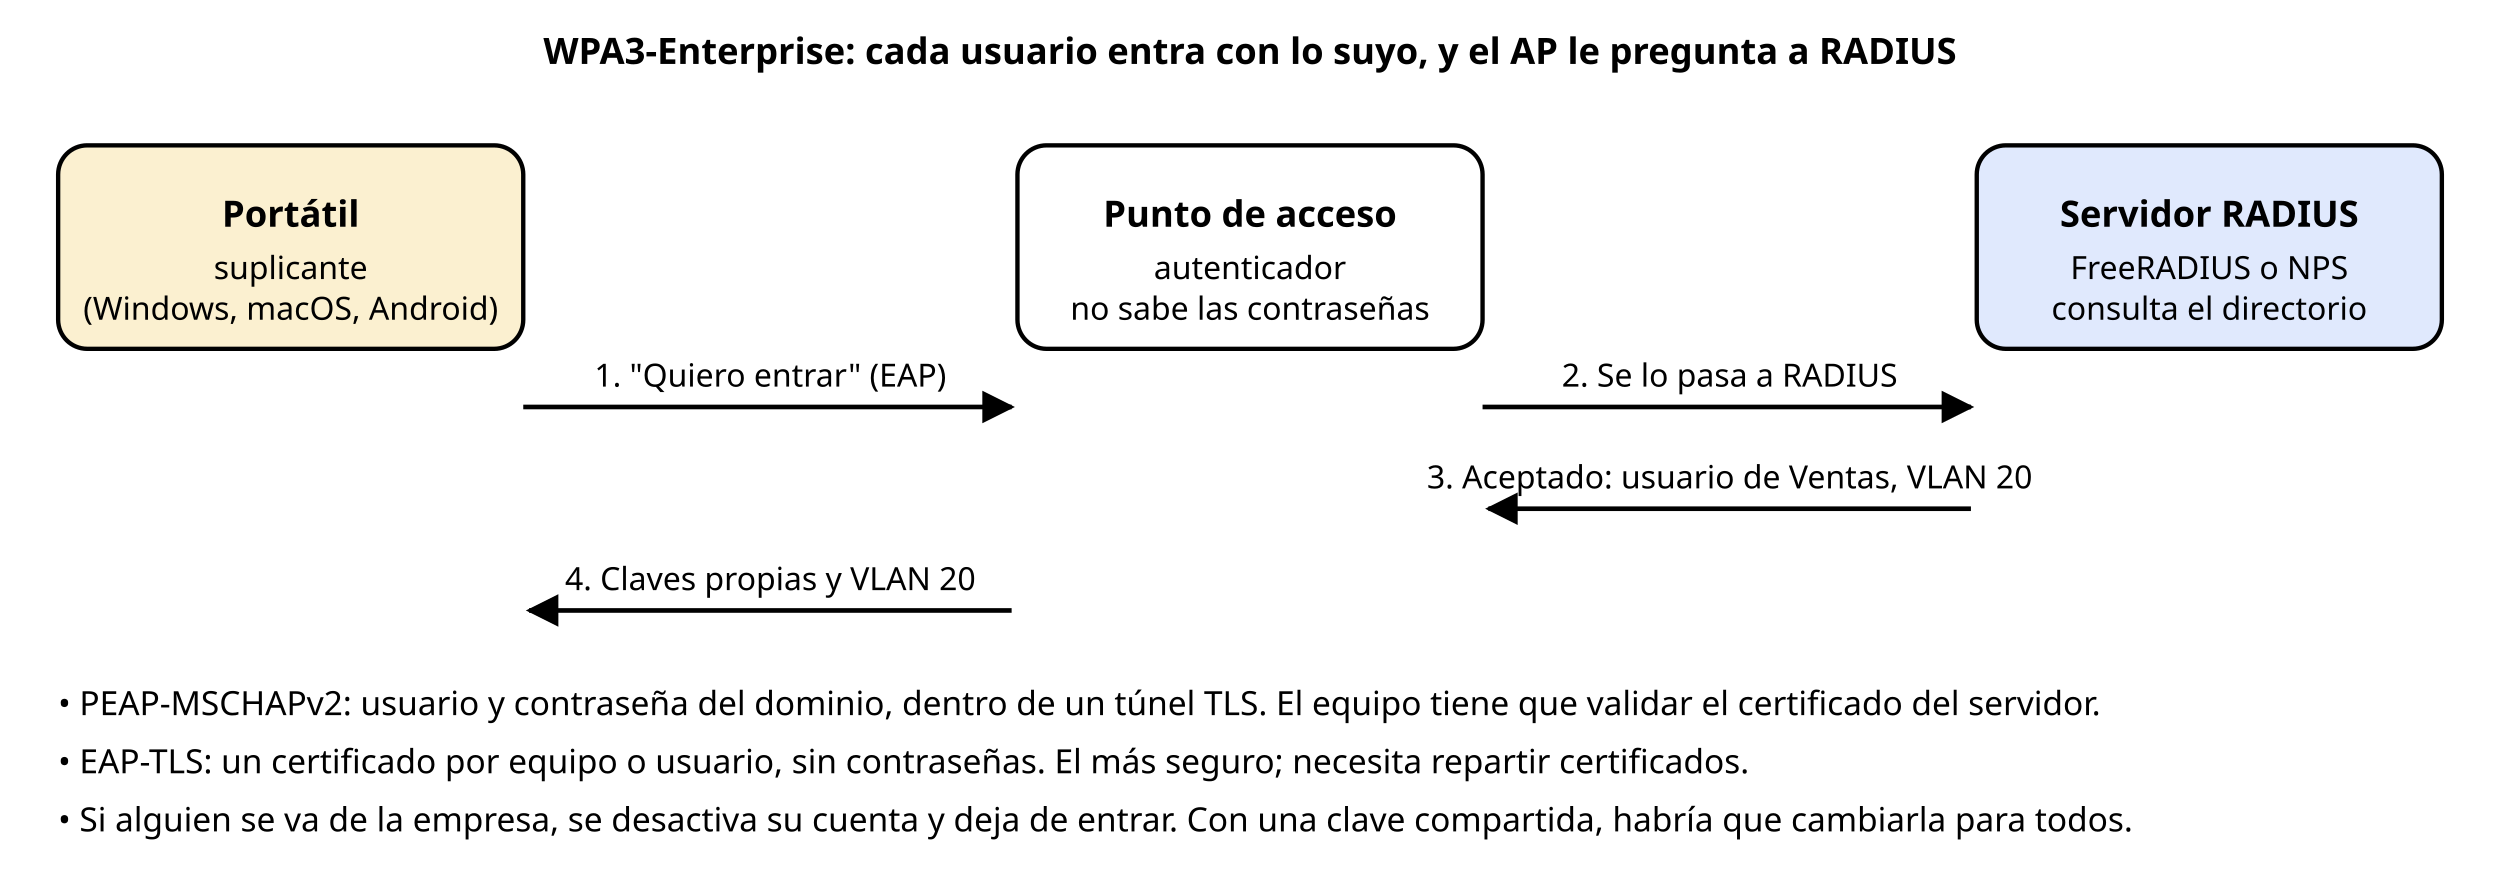
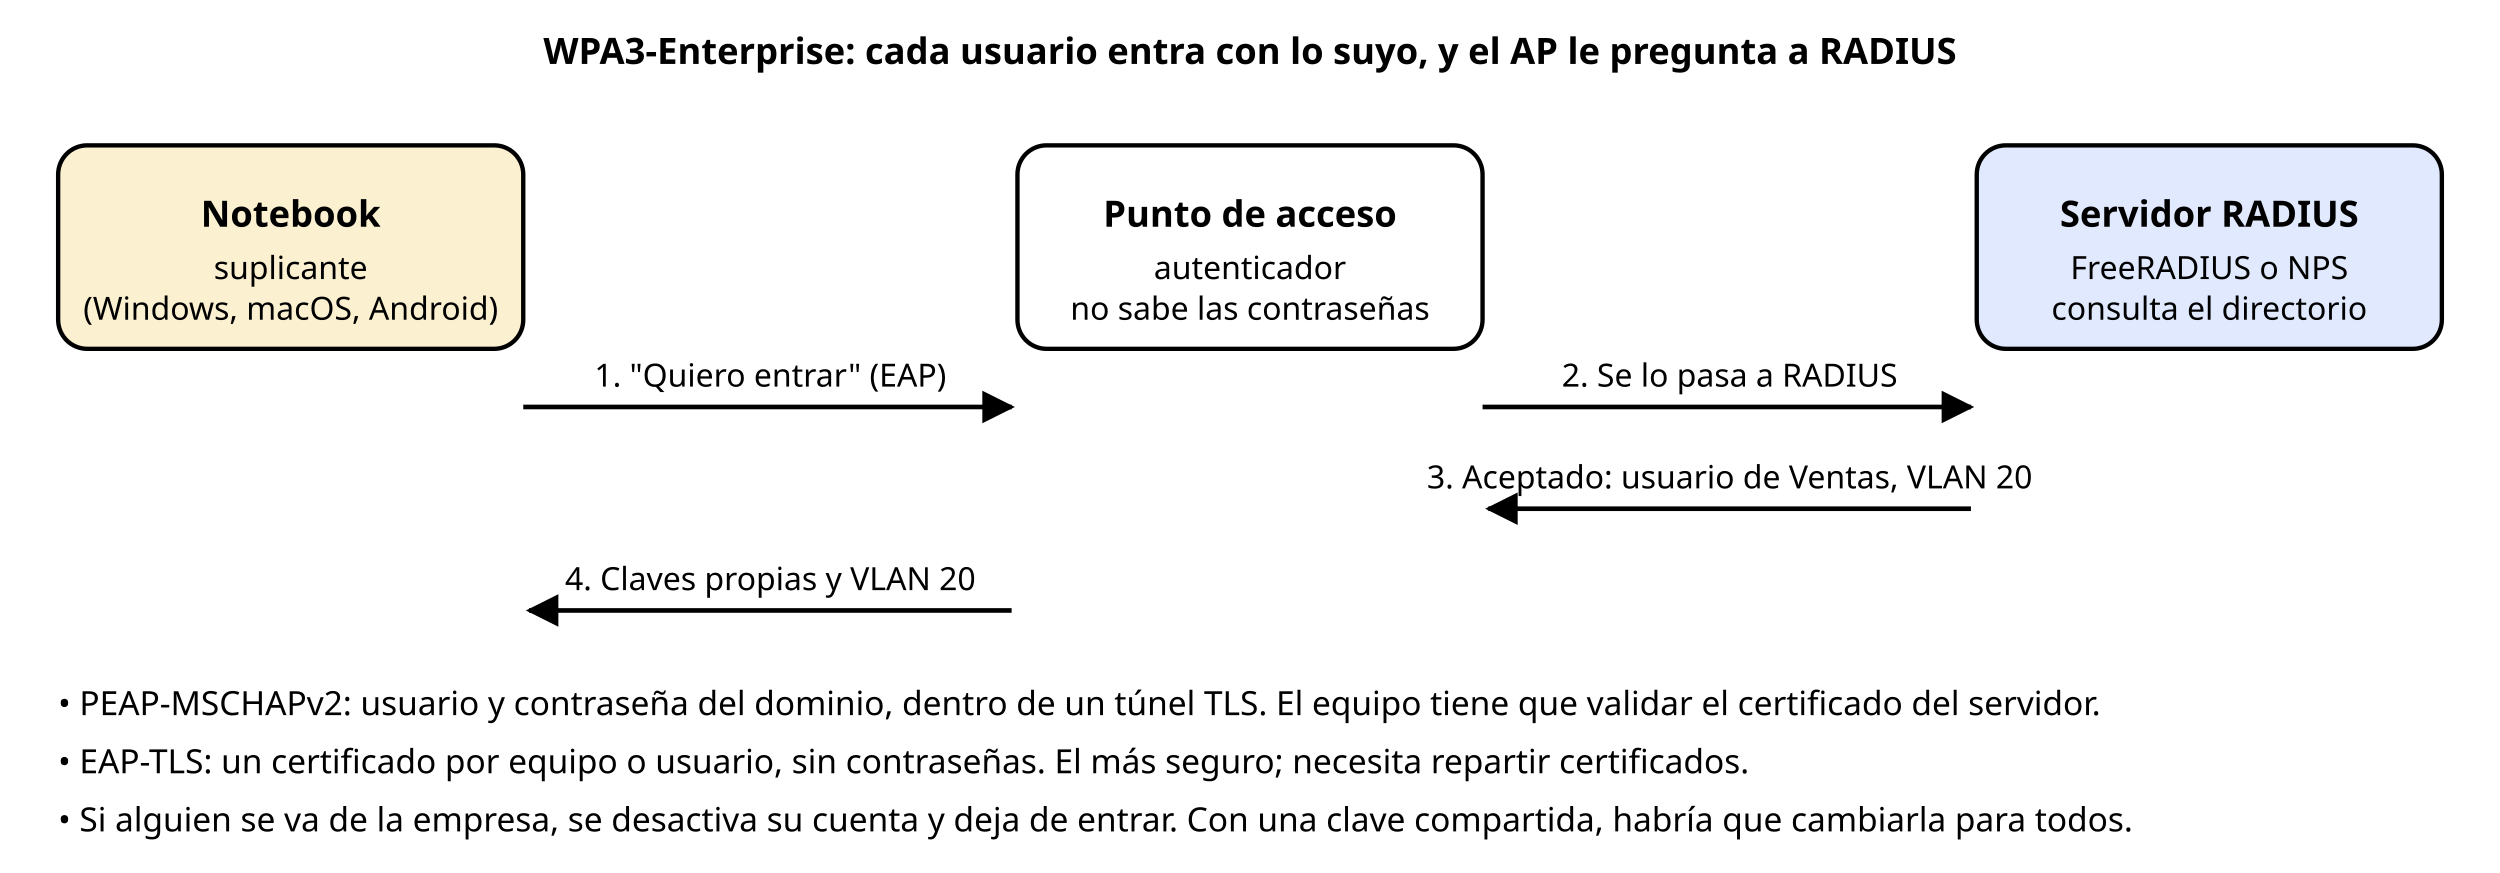
<svg xmlns="http://www.w3.org/2000/svg" viewBox="0 0 860 300" font-family="system-ui, sans-serif" font-size="12.5">
  <defs>
    <marker id="dx-a" viewBox="0 0 10 10" refX="9" refY="5" markerWidth="7" markerHeight="7" orient="auto-start-reverse">
      <path d="M0 0L10 5L0 10z" fill="currentColor" />
    </marker>
  </defs>
  <text x="430" y="22" text-anchor="middle" font-weight="700" fill="currentColor">WPA3-Enterprise: cada usuario entra con lo suyo, y el AP le pregunta a RADIUS</text>
  <g stroke="currentColor" stroke-width="1.5">
    <rect x="20" y="50" width="160" height="70" rx="10" fill="var(--warn-soft, #fbf0d0)" />
    <rect x="350" y="50" width="160" height="70" rx="10" fill="var(--surface, #fff)" />
    <rect x="680" y="50" width="160" height="70" rx="10" fill="var(--info-soft, #e0e9fd)" />
  </g>
  <g fill="currentColor" text-anchor="middle">
-     <text x="100" y="78" font-weight="700">Portátil</text>
+     <text x="100" y="78" font-weight="700">Notebook</text>
    <text x="100" y="96" font-size="11">suplicante</text>
    <text x="100" y="110" font-size="11">(Windows, macOS, Android)</text>
    <text x="430" y="78" font-weight="700">Punto de acceso</text>
    <text x="430" y="96" font-size="11">autenticador</text>
    <text x="430" y="110" font-size="11">no sabe las contraseñas</text>
    <text x="760" y="78" font-weight="700">Servidor RADIUS</text>
    <text x="760" y="96" font-size="11">FreeRADIUS o NPS</text>
    <text x="760" y="110" font-size="11">consulta el directorio</text>
  </g>
  <g stroke="currentColor" stroke-width="1.6" marker-end="url(#dx-a)" fill="none">
    <line x1="180" y1="140" x2="348" y2="140" />
    <line x1="510" y1="140" x2="678" y2="140" />
    <line x1="678" y1="175" x2="512" y2="175" />
    <line x1="348" y1="210" x2="182" y2="210" />
  </g>
  <g fill="currentColor" font-size="11" text-anchor="middle">
    <text x="265" y="133">1. "Quiero entrar" (EAP)</text>
    <text x="595" y="133">2. Se lo pasa a RADIUS</text>
    <text x="595" y="168">3. Aceptado: usuario de Ventas, VLAN 20</text>
    <text x="265" y="203">4. Claves propias y VLAN 20</text>
  </g>
  <g fill="currentColor" font-size="11.5">
    <text x="20" y="246">• PEAP-MSCHAPv2: usuario y contraseña del dominio, dentro de un túnel TLS. El equipo tiene que validar el certificado del servidor.</text>
    <text x="20" y="266">• EAP-TLS: un certificado por equipo o usuario, sin contraseñas. El más seguro; necesita repartir certificados.</text>
    <text x="20" y="286">• Si alguien se va de la empresa, se desactiva su cuenta y deja de entrar. Con una clave compartida, habría que cambiarla para todos.</text>
  </g>
</svg>
